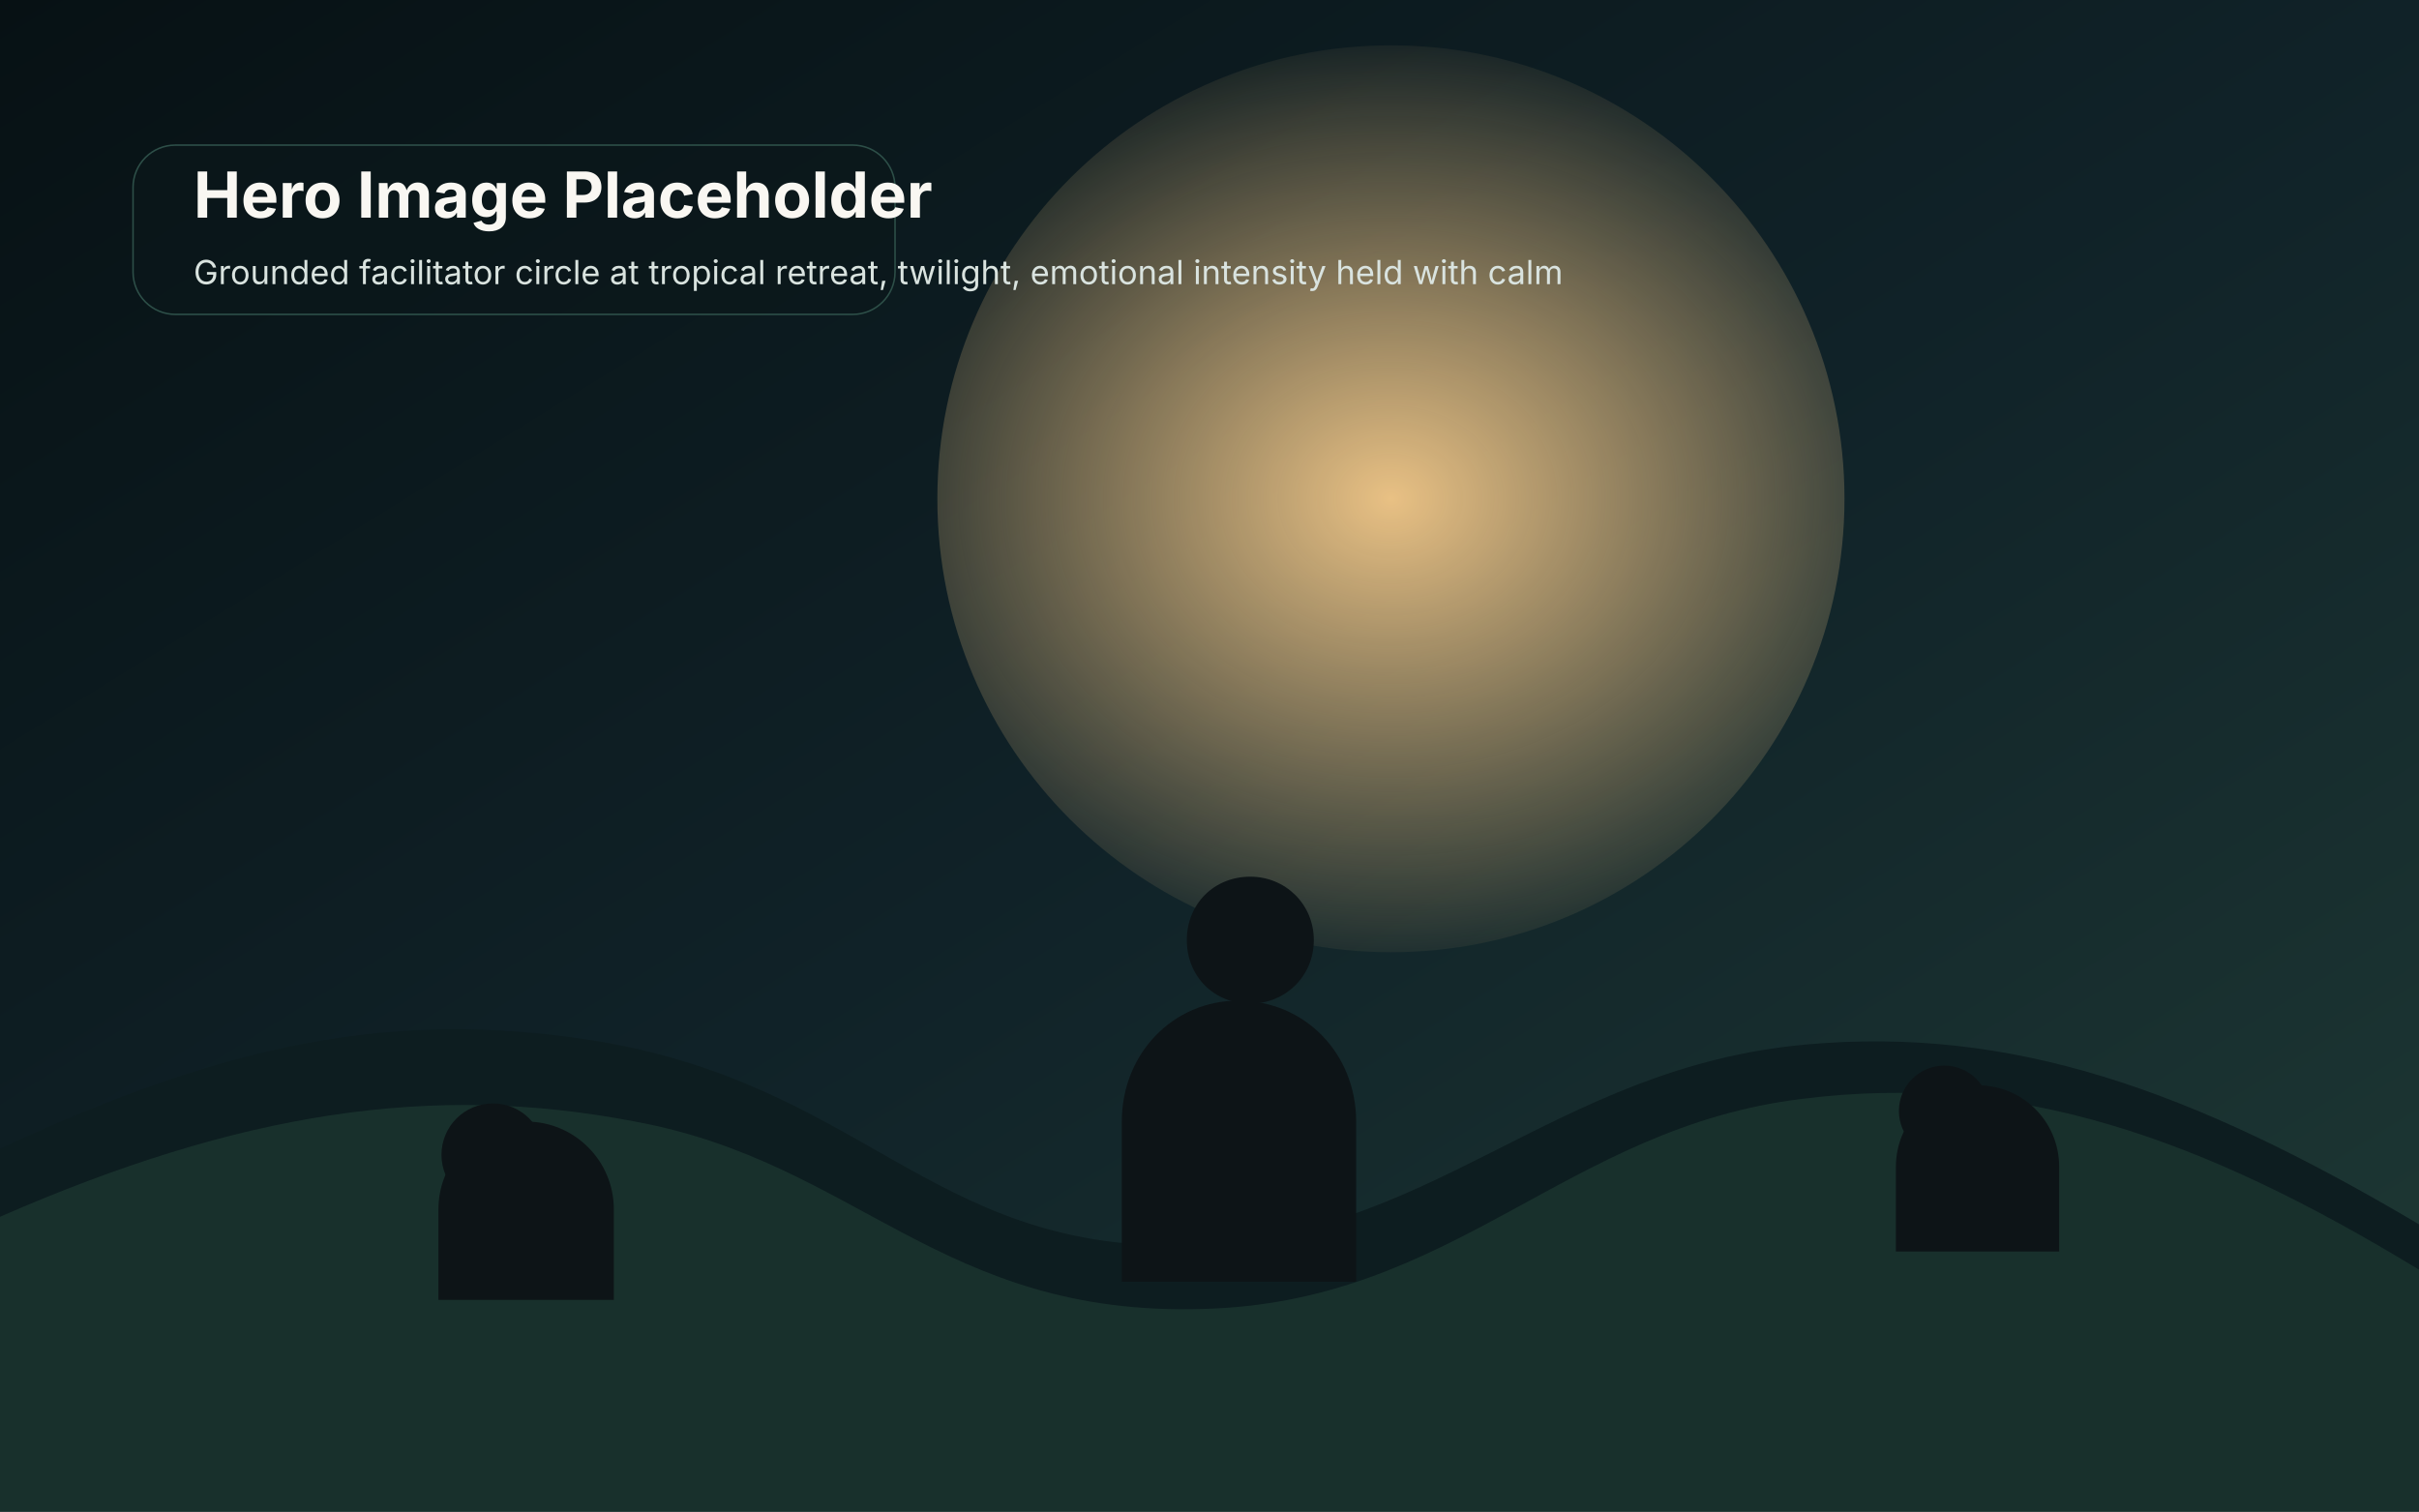
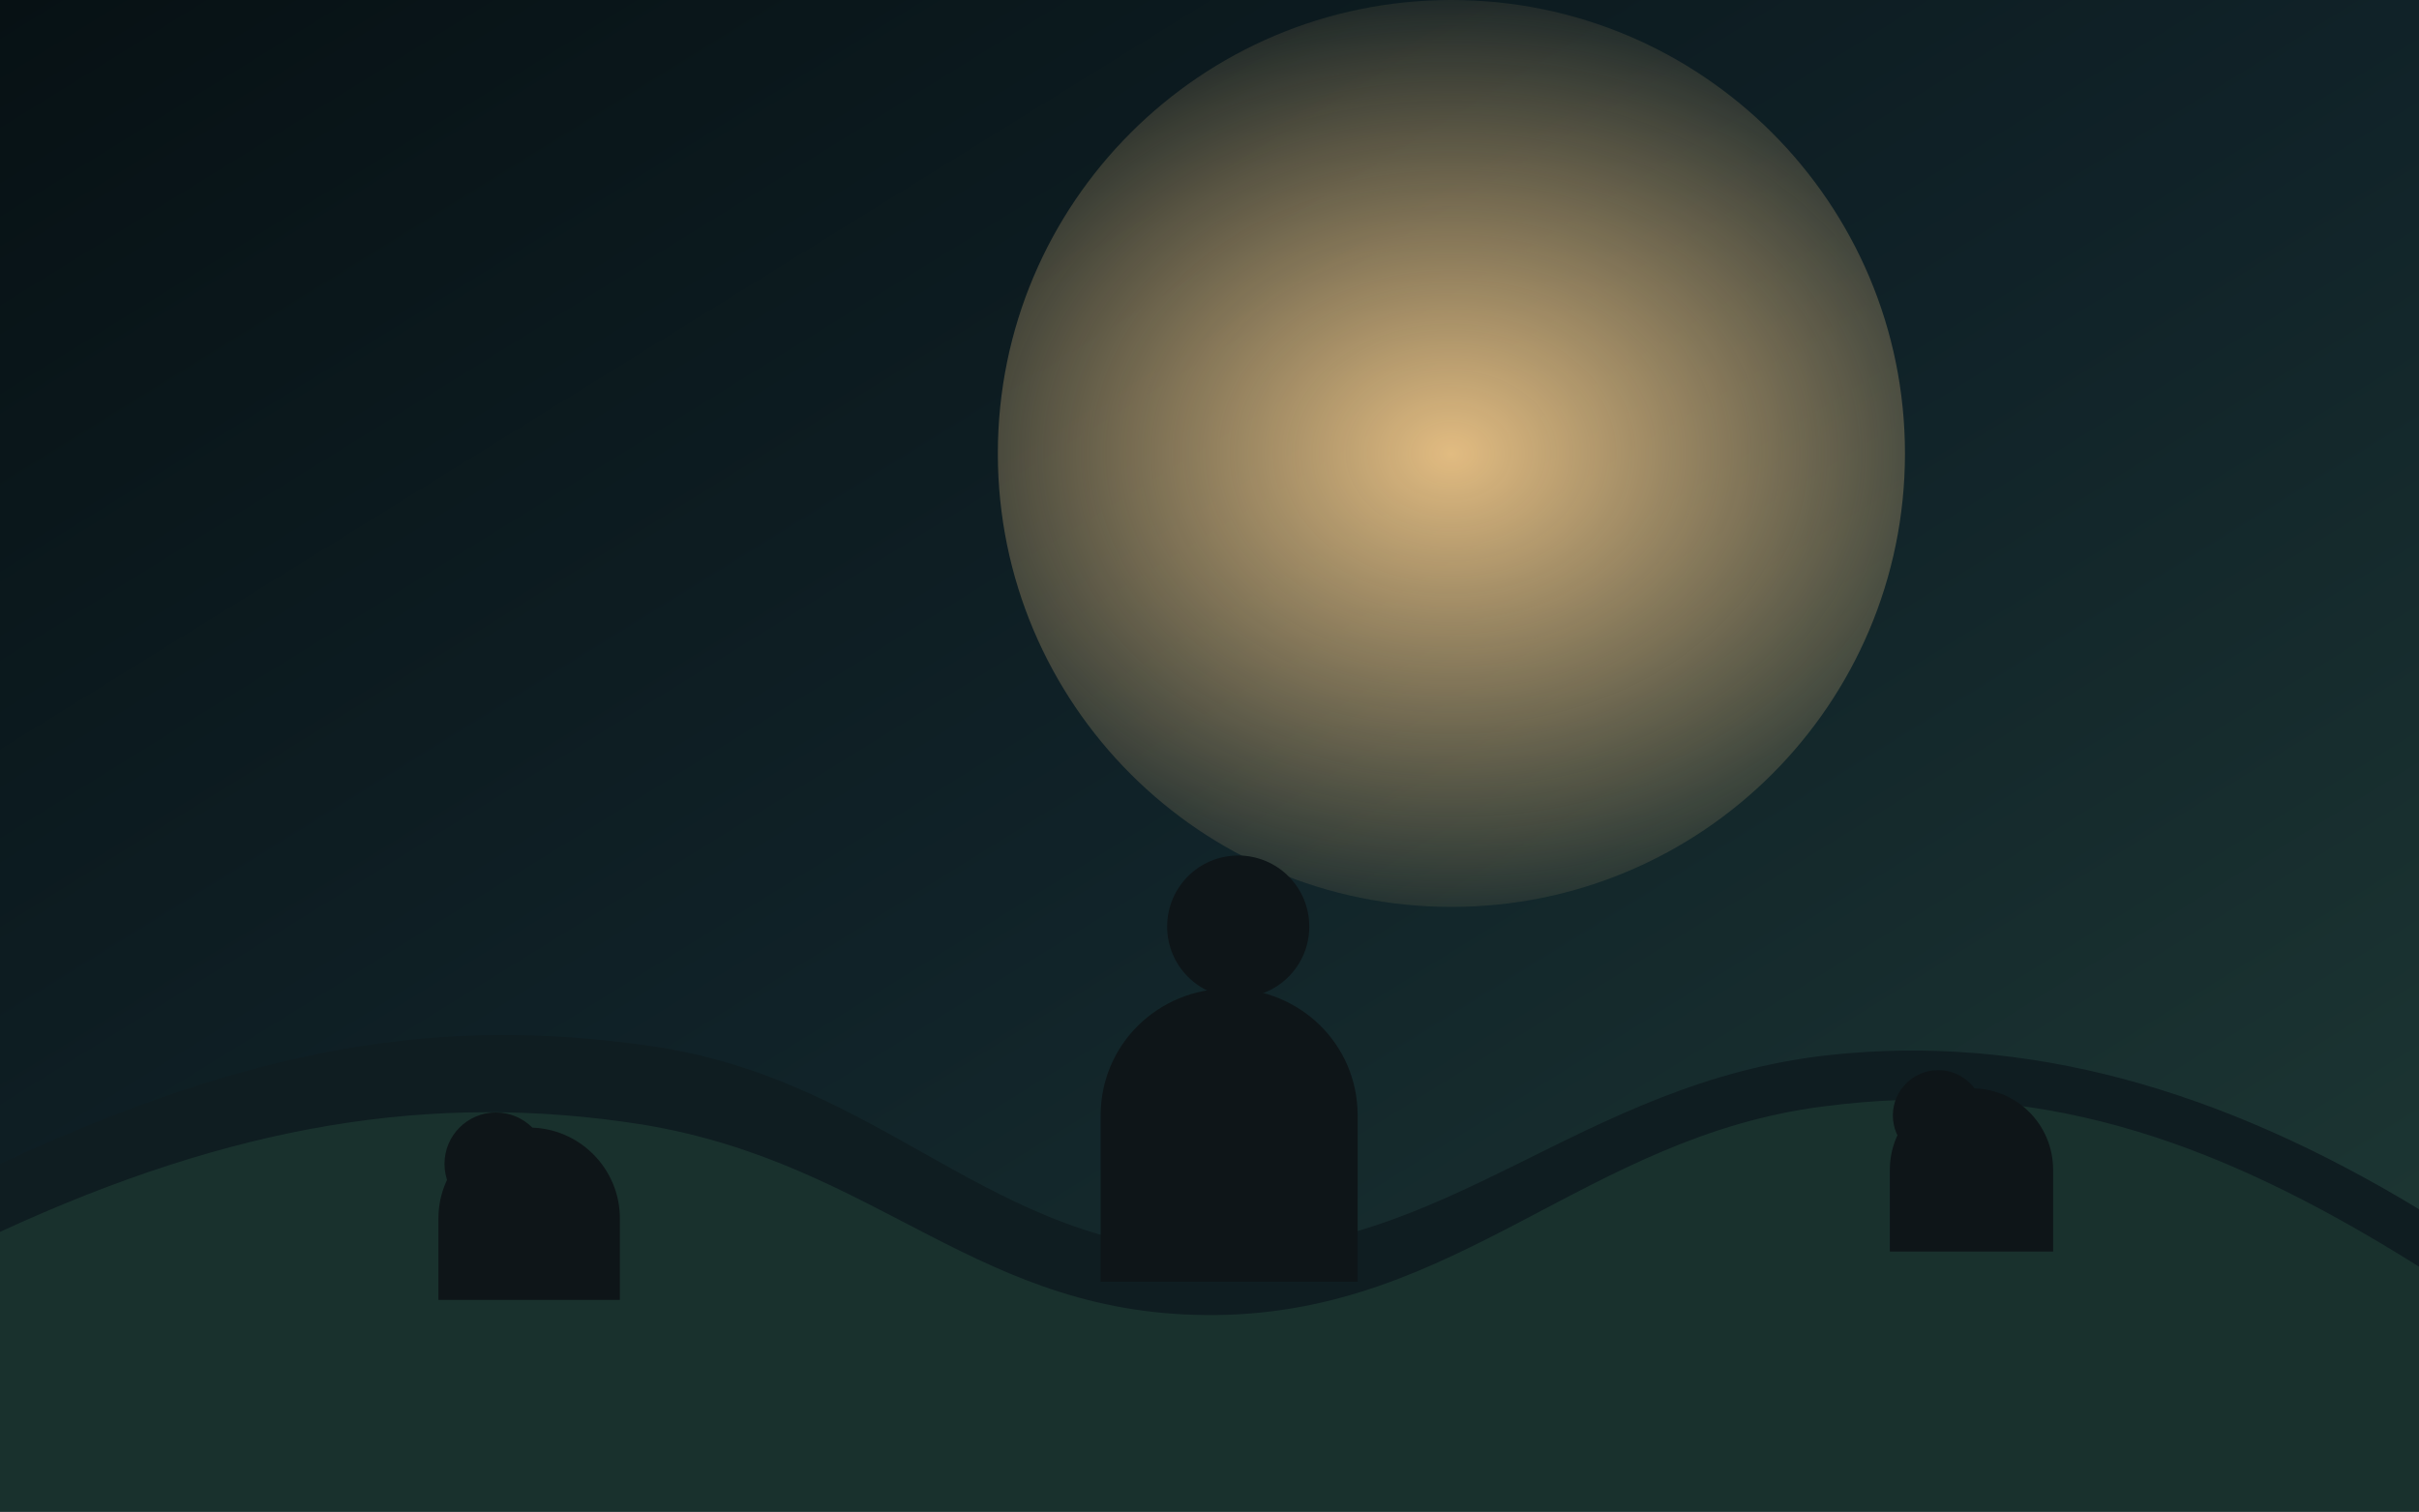
<svg xmlns="http://www.w3.org/2000/svg" width="1600" height="1000" viewBox="0 0 1600 1000" fill="none">
  <defs>
    <linearGradient id="bg" x1="0" y1="0" x2="1" y2="1">
      <stop offset="0%" stop-color="#071114" />
      <stop offset="50%" stop-color="#102228" />
      <stop offset="100%" stop-color="#1f3a35" />
    </linearGradient>
-     <radialGradient id="glow" cx="0" cy="0" r="1" gradientUnits="userSpaceOnUse" gradientTransform="translate(920 330) rotate(90) scale(320 390)">
-       <stop stop-color="#f4c989" stop-opacity="0.95" />
+     <radialGradient id="glow" cx="0" cy="0" r="1" gradientUnits="userSpaceOnUse" gradientTransform="translate(960 300) rotate(90) scale(330 420)">
+       <stop stop-color="#f4c989" stop-opacity="0.92" />
      <stop offset="1" stop-color="#f4c989" stop-opacity="0" />
    </radialGradient>
  </defs>
  <rect width="1600" height="1000" fill="url(#bg)" />
-   <circle cx="920" cy="330" r="300" fill="url(#glow)" />
-   <path d="M0 760C150 690 260 668 390 688C570 716 614 826 781 824C946 822 1026 706 1195 691C1330 679 1448 720 1600 810V1000H0V760Z" fill="#0d1d20" />
-   <path d="M0 805C158 736 285 716 420 742C567 769 622 871 795 866C962 862 1035 746 1192 727C1334 709 1457 753 1600 840V1000H0V805Z" fill="#18302c" />
-   <path d="M742 742C742 697 776 662 819 662C863 662 897 697 897 742V848H742V742Z" fill="#0d1417" />
-   <path d="M785 622C785 598 803 580 827 580C850 580 869 598 869 622C869 646 850 664 827 664C803 664 785 646 785 622Z" fill="#0d1417" />
-   <circle cx="326" cy="764" r="34" fill="#0d1417" />
-   <path d="M290 800C290 768 316 742 348 742C380 742 406 768 406 800V860H290V800Z" fill="#0d1417" />
-   <circle cx="1286" cy="735" r="30" fill="#0d1417" />
-   <path d="M1254 772C1254 742 1278 718 1308 718C1338 718 1362 742 1362 772V828H1254V772Z" fill="#0d1417" />
-   <rect x="88" y="96" width="504" height="112" rx="28" fill="#0c171b" fill-opacity="0.65" stroke="#2d4f48" />
-   <text x="128" y="144" fill="#F9F7F2" font-family="Inter, Arial, sans-serif" font-size="42" font-weight="700">Hero Image Placeholder</text>
-   <text x="128" y="188" fill="#D9E3DF" font-family="Inter, Arial, sans-serif" font-size="22">Grounded facilitator circle at tropical retreat, twilight, emotional intensity held with calm</text>
+   <circle cx="960" cy="300" r="300" fill="url(#glow)" />
+   <path d="M0 770C168 692 292 672 430 692C585 714 655 826 803 828C958 830 1045 716 1210 698C1340 684 1468 720 1600 800V1000H0V770Z" fill="#0f1d21" />
+   <path d="M0 815C154 744 286 722 425 744C583 770 647 872 805 870C965 868 1049 752 1206 732C1344 714 1460 750 1600 838V1000H0V815Z" fill="#19312D" />
+   <path d="M728 738C728 691 766 654 813 654C860 654 898 691 898 738V848H728V738Z" fill="#0E1518" />
+   <path d="M772 613C772 587 793 566 819 566C845 566 866 587 866 613C866 639 845 660 819 660C793 660 772 639 772 613Z" fill="#0E1518" />
+   <circle cx="328" cy="770" r="34" fill="#0E1518" />
+   <path d="M290 806C290 773 317 746 350 746C383 746 410 773 410 806V860H290V806Z" fill="#0E1518" />
+   <circle cx="1282" cy="738" r="30" fill="#0E1518" />
+   <path d="M1250 774C1250 744 1274 720 1304 720C1334 720 1358 744 1358 774V828H1250V774Z" fill="#0E1518" />
</svg>
